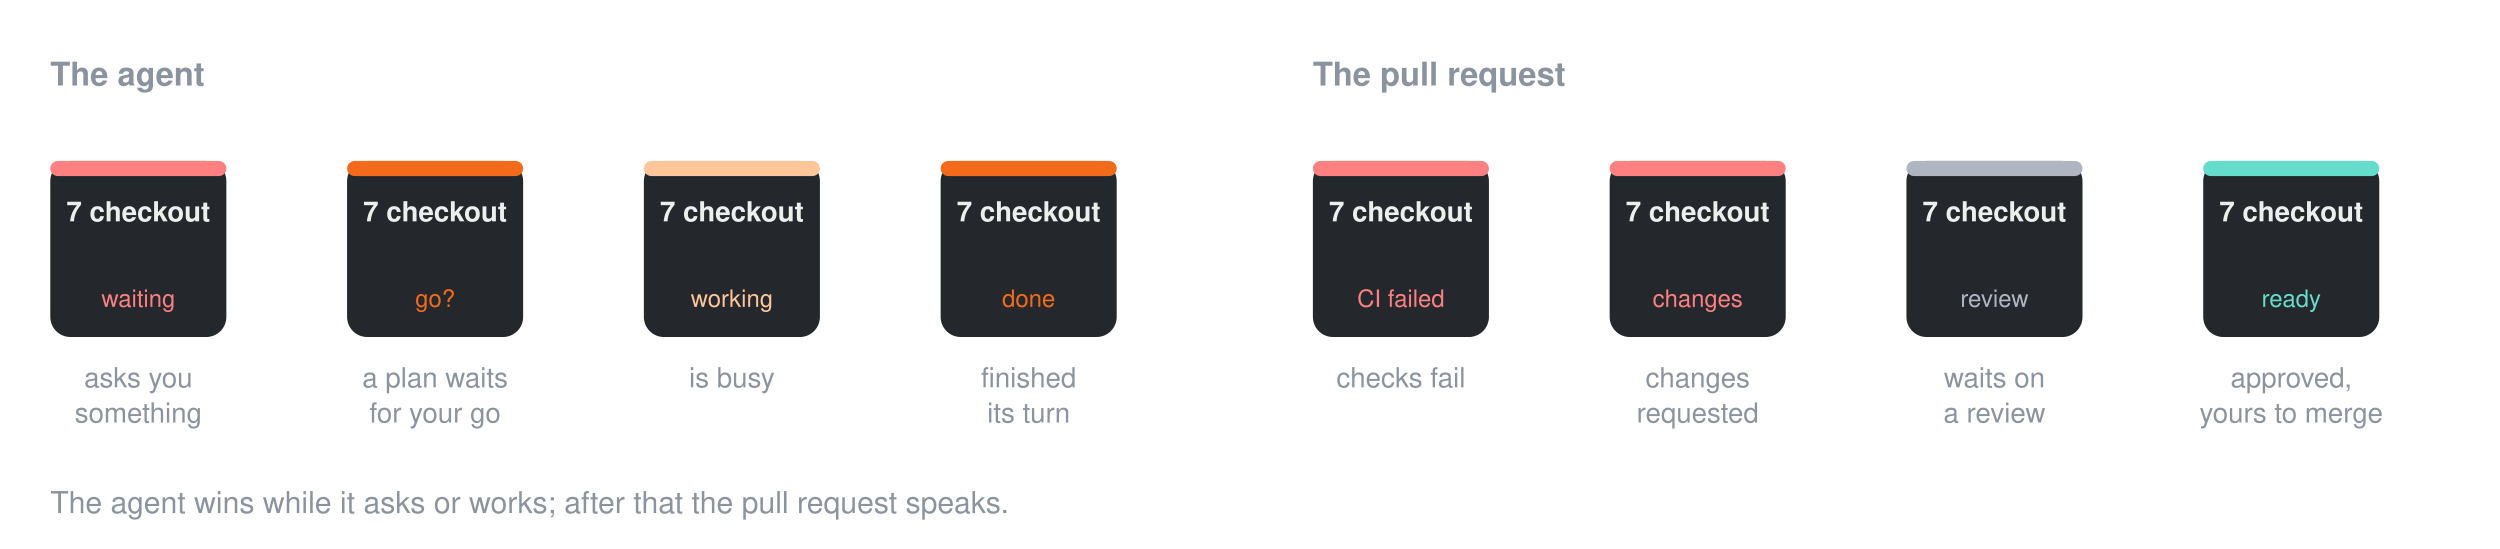
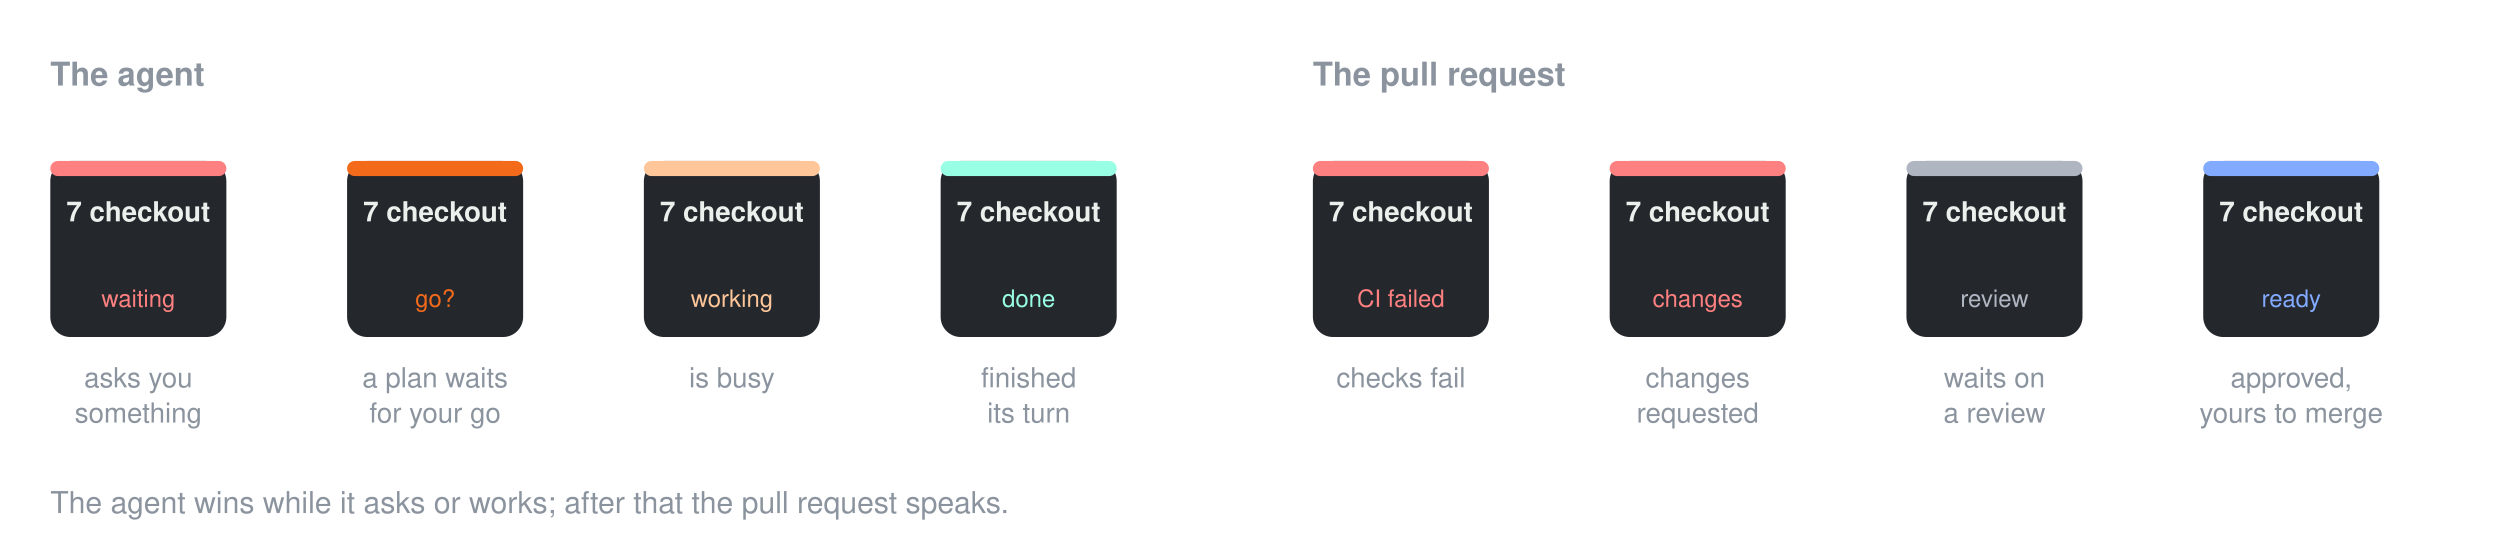
<svg xmlns="http://www.w3.org/2000/svg" viewBox="0 0 994 218" width="994" height="218" font-family="-apple-system, BlinkMacSystemFont, 'Segoe UI', Helvetica, Arial, sans-serif">
  <defs>
    <marker id="a" viewBox="0 0 10 10" refX="8" refY="5" markerWidth="7" markerHeight="7" orient="auto">
      <path d="M2 1L8 5L2 9" fill="none" stroke="#8b949e" stroke-width="1.5" stroke-linecap="round" />
    </marker>
  </defs>
  <text x="20" y="34" font-size="13" font-weight="600" fill="#8b949e" text-anchor="start">The agent</text>
  <rect x="20" y="64" width="70" height="70" rx="8" fill="#24282d" />
  <rect x="20" y="64" width="70" height="6" rx="3" fill="#ff8080" />
  <text x="55.0" y="88" text-anchor="middle" font-size="11" font-weight="600" fill="#ebf0ec">7 checkout</text>
  <text x="55.0" y="122" text-anchor="middle" font-size="9.5" fill="#ff8080">waiting</text>
  <text x="55.0" y="154" font-size="11" font-weight="400" fill="#8b949e" text-anchor="middle">asks you</text>
  <text x="55.0" y="168" font-size="11" font-weight="400" fill="#8b949e" text-anchor="middle">something</text>
  <rect x="138" y="64" width="70" height="70" rx="8" fill="#24282d" />
  <rect x="138" y="64" width="70" height="6" rx="3" fill="#f36a1b" />
  <text x="173.0" y="88" text-anchor="middle" font-size="11" font-weight="600" fill="#ebf0ec">7 checkout</text>
  <text x="173.0" y="122" text-anchor="middle" font-size="9.5" fill="#f36a1b">go?</text>
  <text x="173.0" y="154" font-size="11" font-weight="400" fill="#8b949e" text-anchor="middle">a plan waits</text>
  <text x="173.0" y="168" font-size="11" font-weight="400" fill="#8b949e" text-anchor="middle">for your go</text>
  <rect x="256" y="64" width="70" height="70" rx="8" fill="#24282d" />
  <rect x="256" y="64" width="70" height="6" rx="3" fill="#ffc799" />
  <text x="291.0" y="88" text-anchor="middle" font-size="11" font-weight="600" fill="#ebf0ec">7 checkout</text>
  <text x="291.0" y="122" text-anchor="middle" font-size="9.5" fill="#ffc799">working</text>
  <text x="291.0" y="154" font-size="11" font-weight="400" fill="#8b949e" text-anchor="middle">is busy</text>
  <rect x="374" y="64" width="70" height="70" rx="8" fill="#24282d" />
-   <rect x="374" y="64" width="70" height="6" rx="3" fill="#f36a1b" />
+   <rect x="374" y="64" width="70" height="6" rx="3" fill="#99ffe4" />
  <text x="409.0" y="88" text-anchor="middle" font-size="11" font-weight="600" fill="#ebf0ec">7 checkout</text>
-   <text x="409.0" y="122" text-anchor="middle" font-size="9.5" fill="#f36a1b">done</text>
+   <text x="409.0" y="122" text-anchor="middle" font-size="9.5" fill="#99ffe4">done</text>
  <text x="409.0" y="154" font-size="11" font-weight="400" fill="#8b949e" text-anchor="middle">finished</text>
  <text x="409.0" y="168" font-size="11" font-weight="400" fill="#8b949e" text-anchor="middle">its turn</text>
  <text x="522" y="34" font-size="13" font-weight="600" fill="#8b949e" text-anchor="start">The pull request</text>
  <rect x="522" y="64" width="70" height="70" rx="8" fill="#24282d" />
  <rect x="522" y="64" width="70" height="6" rx="3" fill="#ff8080" />
  <text x="557.0" y="88" text-anchor="middle" font-size="11" font-weight="600" fill="#ebf0ec">7 checkout</text>
  <text x="557.0" y="122" text-anchor="middle" font-size="9.5" fill="#ff8080">CI failed</text>
  <text x="557.0" y="154" font-size="11" font-weight="400" fill="#8b949e" text-anchor="middle">checks fail</text>
  <rect x="640" y="64" width="70" height="70" rx="8" fill="#24282d" />
  <rect x="640" y="64" width="70" height="6" rx="3" fill="#ff8080" />
  <text x="675.0" y="88" text-anchor="middle" font-size="11" font-weight="600" fill="#ebf0ec">7 checkout</text>
  <text x="675.0" y="122" text-anchor="middle" font-size="9.5" fill="#ff8080">changes</text>
  <text x="675.0" y="154" font-size="11" font-weight="400" fill="#8b949e" text-anchor="middle">changes</text>
  <text x="675.0" y="168" font-size="11" font-weight="400" fill="#8b949e" text-anchor="middle">requested</text>
  <rect x="758" y="64" width="70" height="70" rx="8" fill="#24282d" />
  <rect x="758" y="64" width="70" height="6" rx="3" fill="#afb6c2" />
  <text x="793.0" y="88" text-anchor="middle" font-size="11" font-weight="600" fill="#ebf0ec">7 checkout</text>
  <text x="793.0" y="122" text-anchor="middle" font-size="9.5" fill="#afb6c2">review</text>
  <text x="793.0" y="154" font-size="11" font-weight="400" fill="#8b949e" text-anchor="middle">waits on</text>
  <text x="793.0" y="168" font-size="11" font-weight="400" fill="#8b949e" text-anchor="middle">a review</text>
  <rect x="876" y="64" width="70" height="70" rx="8" fill="#24282d" />
-   <rect x="876" y="64" width="70" height="6" rx="3" fill="#66ddcc" />
+   <rect x="876" y="64" width="70" height="6" rx="3" fill="#82aaff" />
  <text x="911.0" y="88" text-anchor="middle" font-size="11" font-weight="600" fill="#ebf0ec">7 checkout</text>
-   <text x="911.0" y="122" text-anchor="middle" font-size="9.5" fill="#66ddcc">ready</text>
+   <text x="911.0" y="122" text-anchor="middle" font-size="9.5" fill="#82aaff">ready</text>
  <text x="911.0" y="154" font-size="11" font-weight="400" fill="#8b949e" text-anchor="middle">approved,</text>
  <text x="911.0" y="168" font-size="11" font-weight="400" fill="#8b949e" text-anchor="middle">yours to merge</text>
  <text x="20" y="204" font-size="12" font-weight="400" fill="#8b949e" text-anchor="start">The agent wins while it asks or works; after that the pull request speaks.</text>
</svg>
